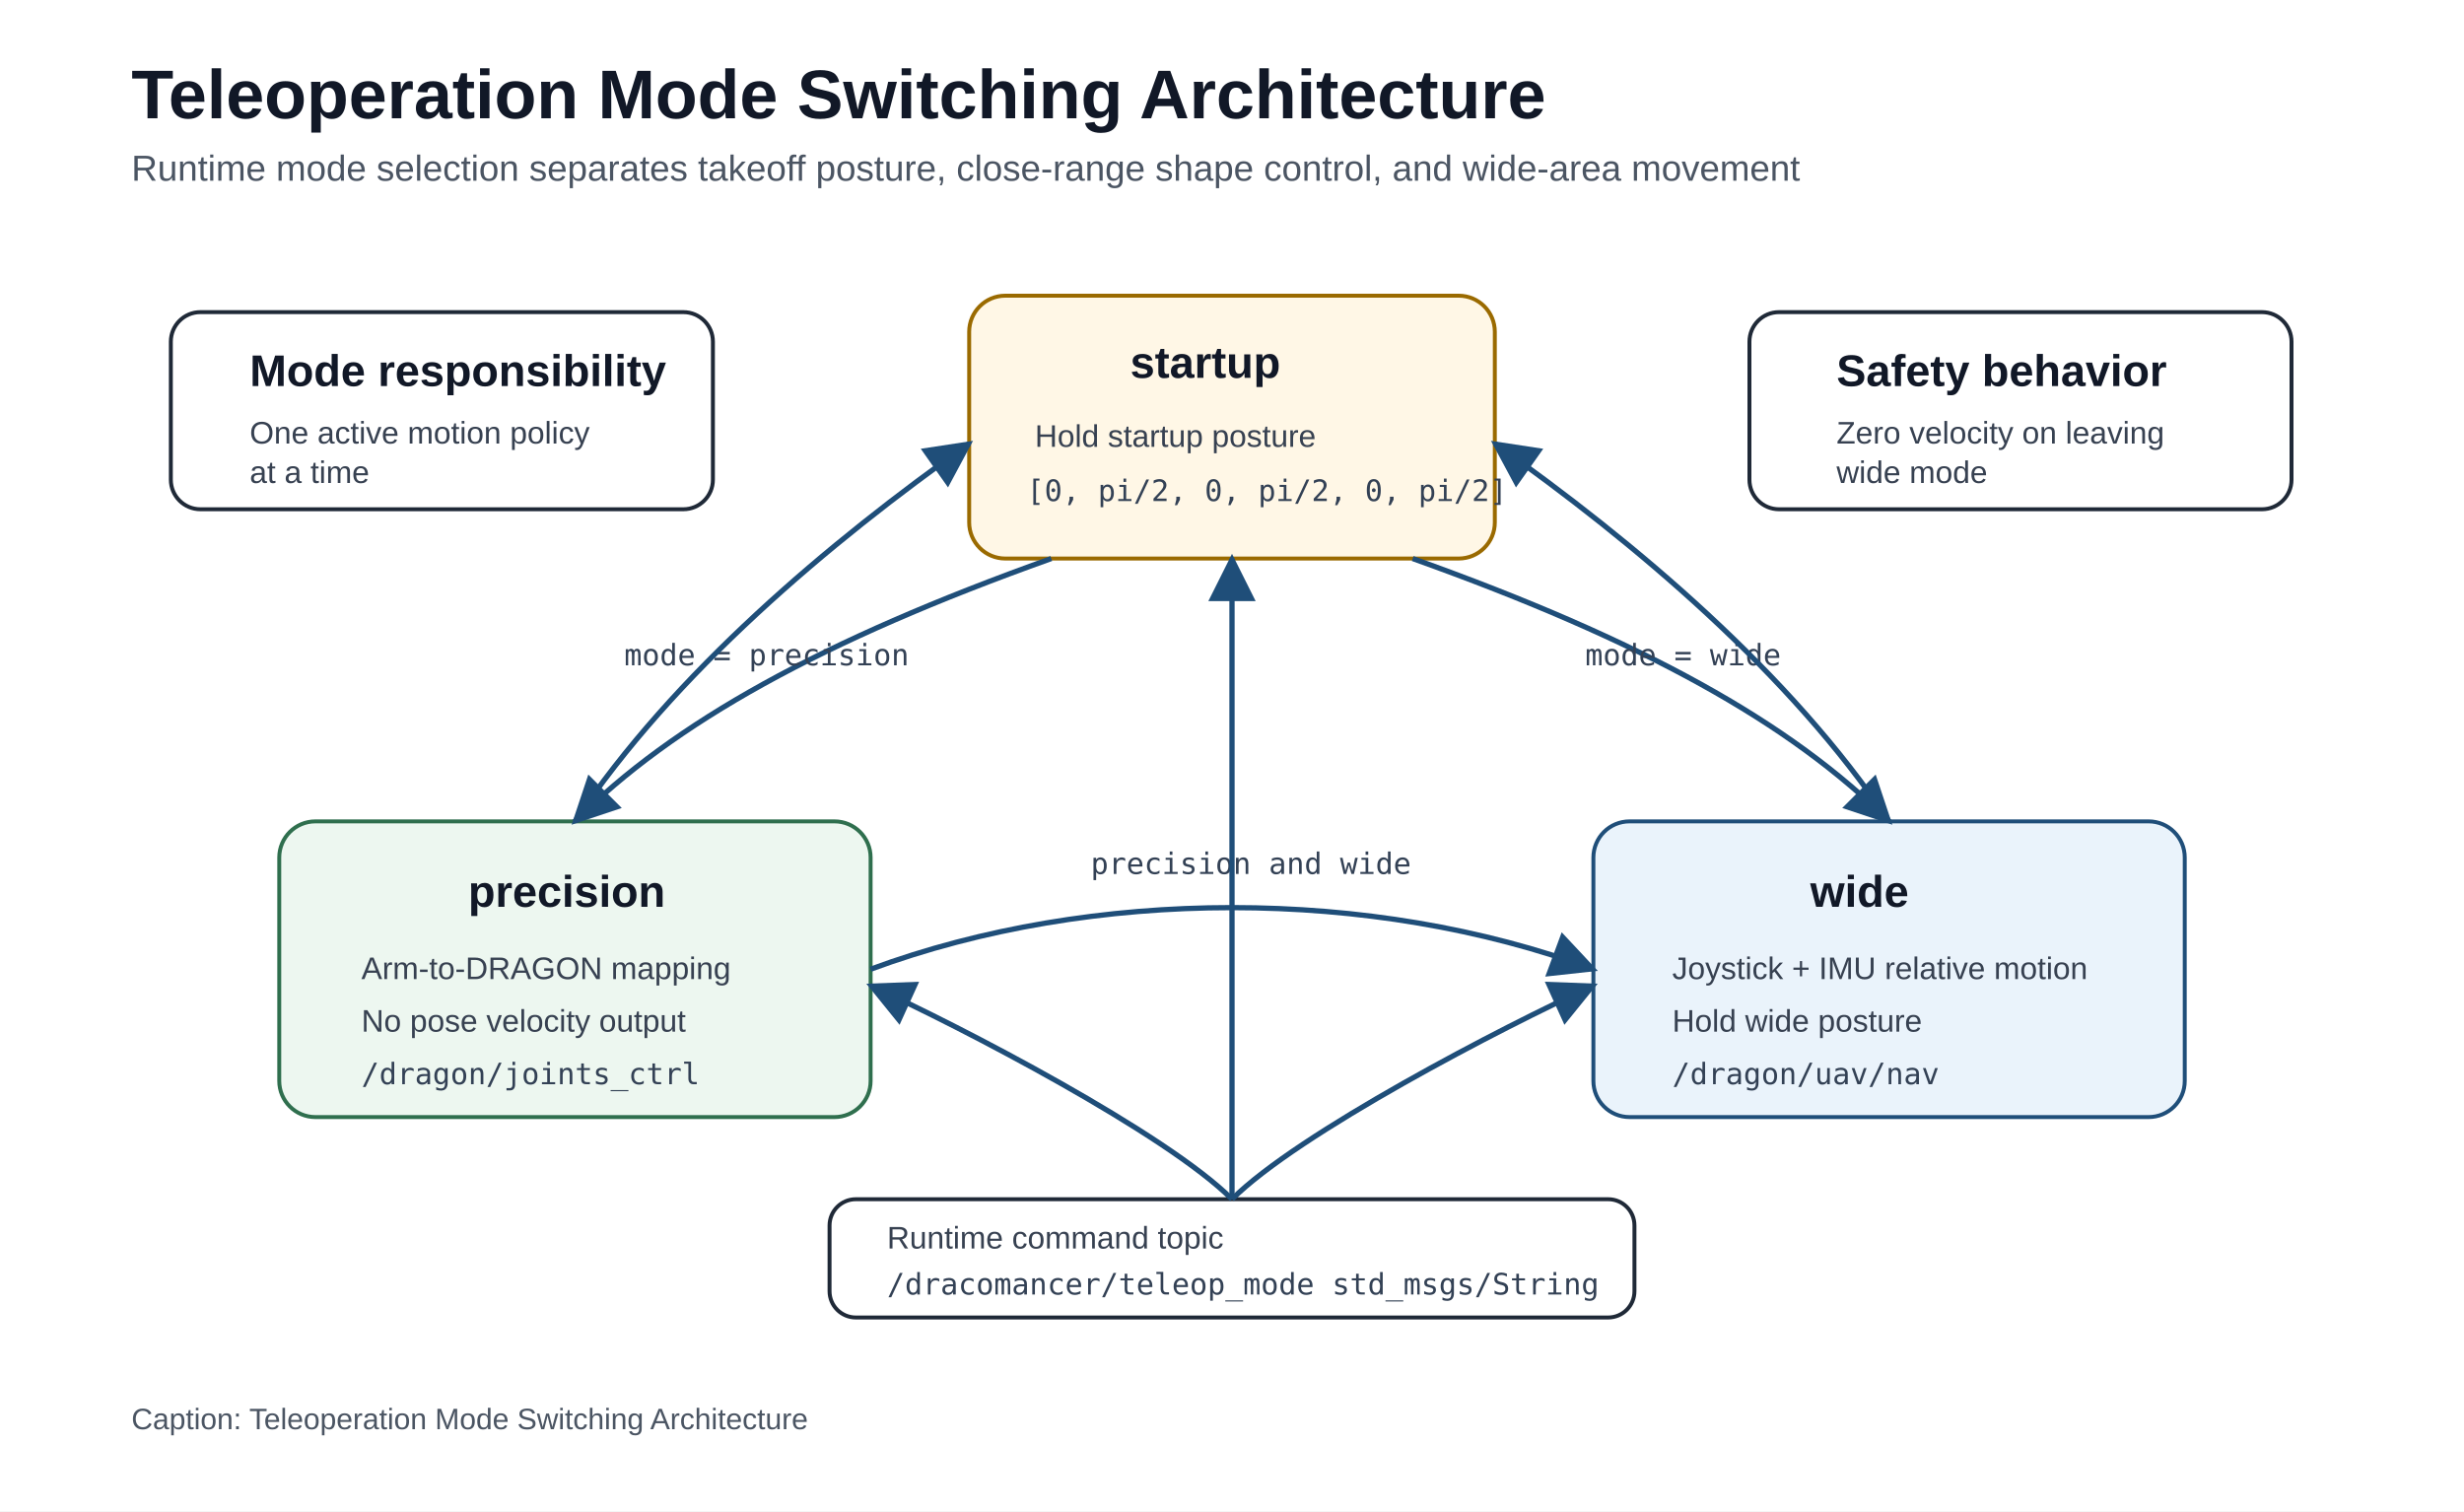
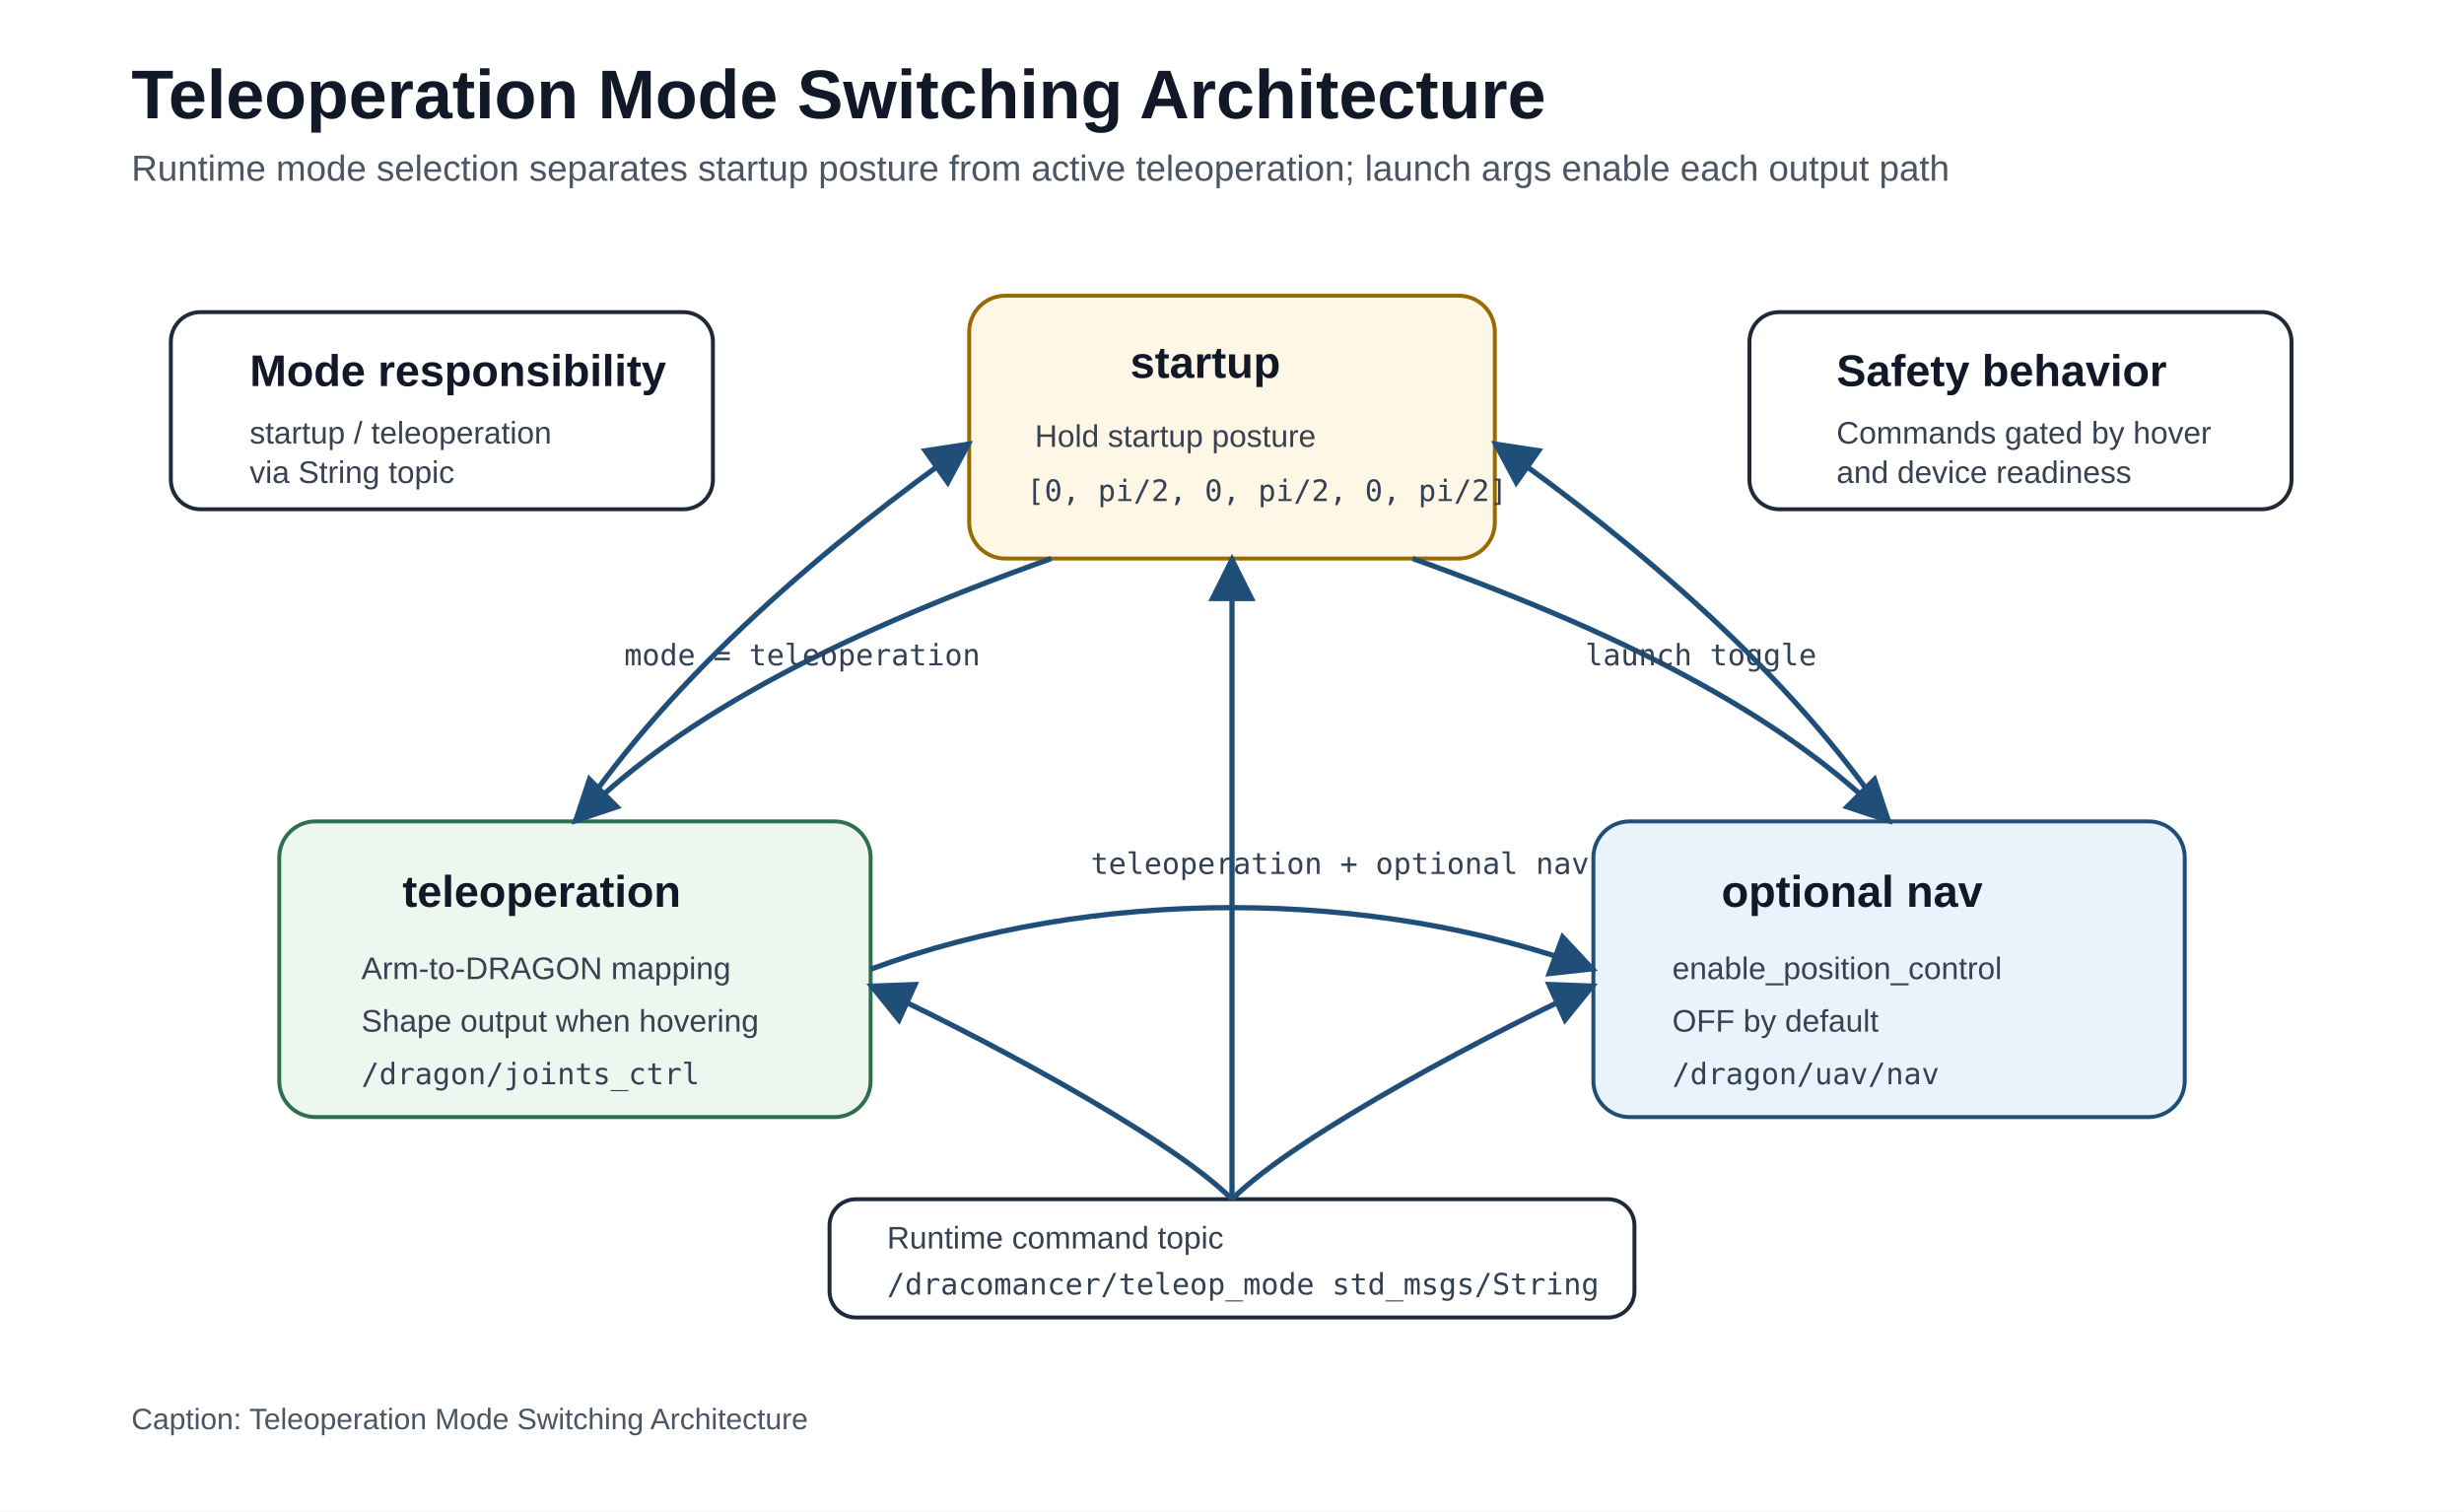
<svg xmlns="http://www.w3.org/2000/svg" width="1500" height="920" viewBox="0 0 1500 920" role="img" aria-labelledby="title desc">
  <defs>
    <marker id="arrow" viewBox="0 0 10 10" refX="9" refY="5" markerWidth="9" markerHeight="9" orient="auto-start-reverse">
      <path d="M 0 0 L 10 5 L 0 10 z" fill="#1f4e79" />
    </marker>
    <style>
      .bg { fill: #ffffff; }
      .title { font: 700 42px Arial, Helvetica, sans-serif; fill: #111827; }
      .subtitle { font: 400 22px Arial, Helvetica, sans-serif; fill: #4b5563; }
      .state { fill: #ffffff; stroke: #1f2937; stroke-width: 2.4; }
      .startup { fill: #fff7e6; stroke: #9a6a00; }
-       .precision { fill: #edf7f0; stroke: #2f6f4e; }
-       .wide { fill: #eaf3fb; stroke: #1f4e79; }
+       .teleoperation { fill: #edf7f0; stroke: #2f6f4e; }
+       .optional { fill: #eaf3fb; stroke: #1f4e79; }
      .label { font: 700 27px Arial, Helvetica, sans-serif; fill: #111827; }
      .small { font: 400 19px Arial, Helvetica, sans-serif; fill: #374151; }
      .mono { font: 400 18px Consolas, Menlo, monospace; fill: #334155; }
      .arrow { fill: none; stroke: #1f4e79; stroke-width: 3.2; marker-end: url(#arrow); }
      .thin { fill: none; stroke: #64748b; stroke-width: 2.2; }
      .caption { font: 400 18px Arial, Helvetica, sans-serif; fill: #4b5563; }
    </style>
  </defs>
  <rect class="bg" width="1500" height="920" />
  <text class="title" x="80" y="72">Teleoperation Mode Switching Architecture</text>
-   <text class="subtitle" x="80" y="110">Runtime mode selection separates takeoff posture, close-range shape control, and wide-area movement</text>
+   <text class="subtitle" x="80" y="110">Runtime mode selection separates startup posture from active teleoperation; launch args enable each output path</text>
  <rect class="state startup" x="590" y="180" width="320" height="160" rx="22" />
  <text class="label" x="688" y="230">startup</text>
  <text class="small" x="630" y="272">Hold startup posture</text>
  <text class="mono" x="625" y="305">[0, pi/2, 0, pi/2, 0, pi/2]</text>
-   <rect class="state precision" x="170" y="500" width="360" height="180" rx="22" />
-   <text class="label" x="285" y="552">precision</text>
+   <rect class="state teleoperation" x="170" y="500" width="360" height="180" rx="22" />
+   <text class="label" x="245" y="552">teleoperation</text>
  <text class="small" x="220" y="596">Arm-to-DRAGON mapping</text>
-   <text class="small" x="220" y="628">No pose velocity output</text>
+   <text class="small" x="220" y="628">Shape output when hovering</text>
  <text class="mono" x="220" y="660">/dragon/joints_ctrl</text>
-   <rect class="state wide" x="970" y="500" width="360" height="180" rx="22" />
-   <text class="label" x="1102" y="552">wide</text>
-   <text class="small" x="1018" y="596">Joystick + IMU relative motion</text>
-   <text class="small" x="1018" y="628">Hold wide posture</text>
+   <rect class="state optional" x="970" y="500" width="360" height="180" rx="22" />
+   <text class="label" x="1048" y="552">optional nav</text>
+   <text class="small" x="1018" y="596">enable_position_control</text>
+   <text class="small" x="1018" y="628">OFF by default</text>
  <text class="mono" x="1018" y="660">/dragon/uav/nav</text>
  <path class="arrow" d="M 640 340 C 500 390, 410 440, 350 500" />
-   <text class="mono" x="380" y="405">mode = precision</text>
+   <text class="mono" x="380" y="405">mode = teleoperation</text>
  <path class="arrow" d="M 860 340 C 1000 390, 1090 440, 1150 500" />
-   <text class="mono" x="965" y="405">mode = wide</text>
+   <text class="mono" x="965" y="405">launch toggle</text>
  <path class="arrow" d="M 530 590 C 665 540, 835 540, 970 590" />
-   <text class="mono" x="664" y="532">precision and wide</text>
+   <text class="mono" x="664" y="532">teleoperation + optional nav</text>
  <path class="arrow" d="M 350 500 C 410 410, 505 330, 590 270" />
  <path class="arrow" d="M 1150 500 C 1090 410, 995 330, 910 270" />
  <rect class="state" x="505" y="730" width="490" height="72" rx="16" />
  <text class="small" x="540" y="760">Runtime command topic</text>
  <text class="mono" x="540" y="788">/dracomancer/teleop_mode  std_msgs/String</text>
  <line class="thin" x1="750" y1="730" x2="750" y2="690" />
  <path class="arrow" d="M 750 730 C 710 690, 585 625, 530 600" />
  <path class="arrow" d="M 750 730 C 790 690, 915 625, 970 600" />
  <path class="arrow" d="M 750 730 C 750 610, 750 460, 750 340" />
  <rect class="state" x="104" y="190" width="330" height="120" rx="18" />
  <text class="label" x="152" y="235">Mode responsibility</text>
-   <text class="small" x="152" y="270">One active motion policy</text>
-   <text class="small" x="152" y="294">at a time</text>
+   <text class="small" x="152" y="270">startup / teleoperation</text>
+   <text class="small" x="152" y="294">via String topic</text>
  <rect class="state" x="1065" y="190" width="330" height="120" rx="18" />
  <text class="label" x="1118" y="235">Safety behavior</text>
-   <text class="small" x="1118" y="270">Zero velocity on leaving</text>
-   <text class="small" x="1118" y="294">wide mode</text>
+   <text class="small" x="1118" y="270">Commands gated by hover</text>
+   <text class="small" x="1118" y="294">and device readiness</text>
  <text class="caption" x="80" y="870">Caption: Teleoperation Mode Switching Architecture</text>
</svg>
